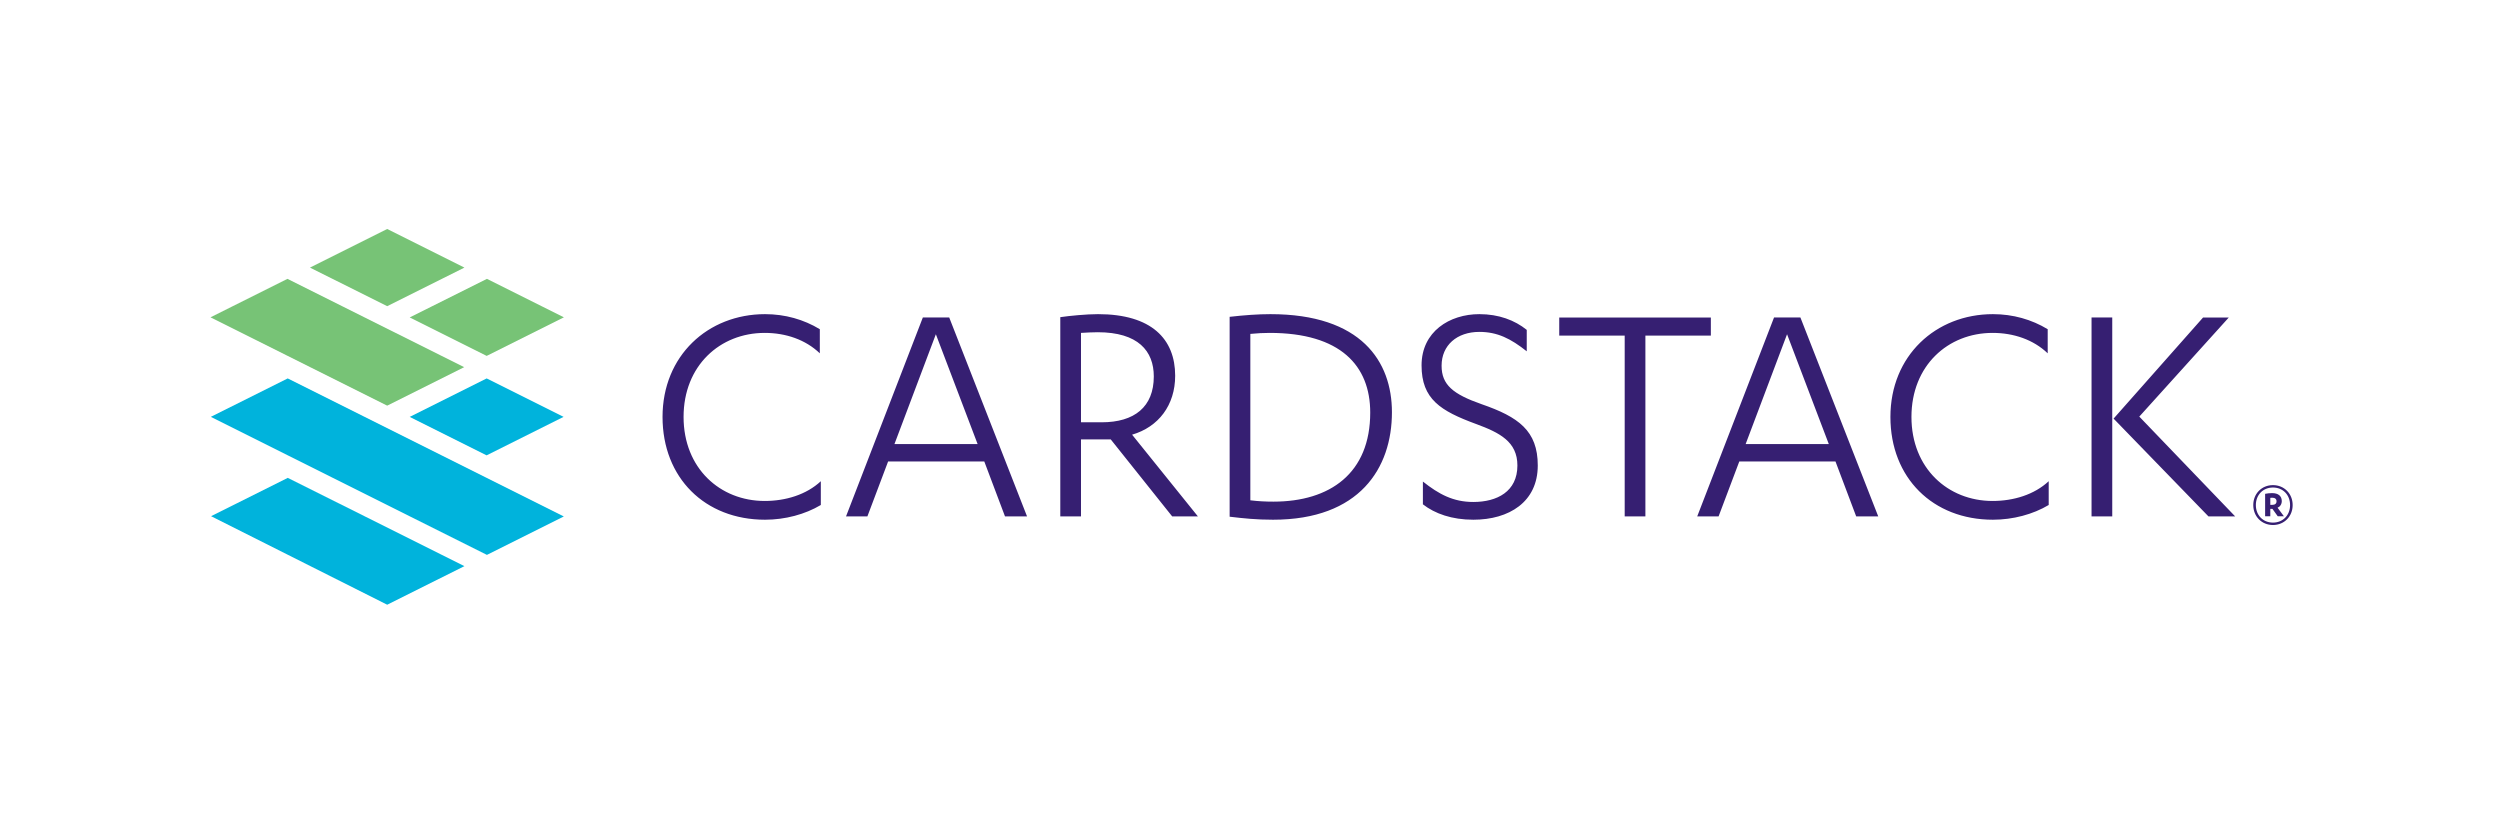
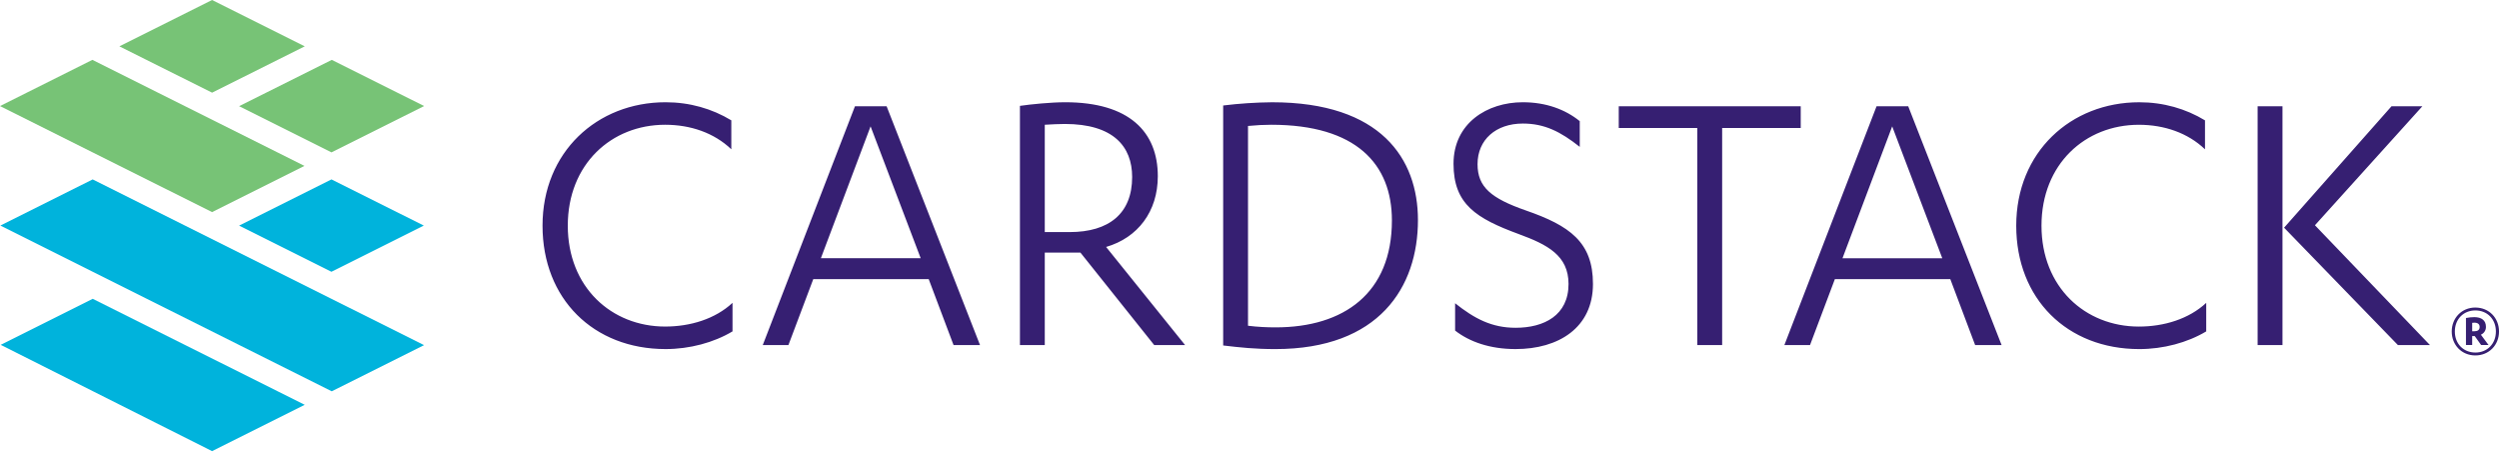
- <svg xmlns="http://www.w3.org/2000/svg" width="1200" height="400">
-   <g fill="none" fill-rule="evenodd">
-     <path fill="#00B3DC" d="M185.858 290.267l37.051-18.519-84.778-42.374-36.82 18.397zm47.86-23.923l36.915-18.451-132.53-66.252-36.915 18.451zm-.143-47.779l36.945-18.473-36.916-18.45-36.945 18.472z" />
-     <path fill="#77C376" d="M137.978 133.85l-36.939 18.463 84.811 42.396 36.945-18.472zm95.626 36.983l37.063-18.52-36.938-18.461-37.068 18.518zm-47.754-60.917l-37.063 18.53 37.07 18.52 37.063-18.52z" />
-     <path d="M393.513 169.594c-6.892-6.588-16.35-9.803-26.449-9.803-21.478 0-38.95 15.75-38.95 40.338s17.472 40.336 38.95 40.336c10.1 0 20.038-3.053 26.93-9.481v11.411c-7.533 4.5-17.151 7.07-26.768 7.07-28.854 0-49.21-20.088-49.21-49.336 0-29.41 21.799-49.337 49.21-49.337 9.617 0 18.593 2.57 26.287 7.232v11.57zm55.702-9.16l-19.876 52.712h39.913l-20.037-52.712zm-22.921 61.069l-9.94 26.355h-10.257l36.866-95.459h12.664l37.348 95.46h-10.58l-9.938-26.356h-46.163zm92.585-18.803h9.938c15.709 0 25.006-7.393 25.006-22.017 0-12.213-7.533-21.212-26.93-21.212-1.924 0-5.77.16-8.014.32V202.7zm0 45.158h-9.938v-95.62c4.327-.643 12.502-1.446 18.112-1.446 25.647 0 37.027 11.892 37.027 29.57 0 14.141-8.014 24.588-20.676 28.284l31.578 39.212h-12.343l-29.494-36.961h-14.266v36.96zm81.285-7.714c3.847.482 7.533.643 11.06.643 27.25 0 46.485-13.66 46.485-42.747 0-22.5-14.266-38.249-48.248-38.249-3.045 0-5.932.16-9.297.482v79.871zm-9.938-88.066c7.052-.804 13.625-1.286 19.554-1.286 43.601 0 58.348 22.66 58.348 47.086 0 26.839-15.549 51.587-57.065 51.587-8.014 0-14.106-.643-20.837-1.446v-95.94zm92.764 79.067c7.692 6.107 14.587 9.803 24.202 9.803 11.382 0 21.159-4.984 21.159-17.516 0-11.412-8.496-15.75-19.875-19.929-16.992-6.266-26.13-11.89-26.13-28.122 0-16.233 13.467-24.59 27.733-24.59 9.297 0 16.99 2.895 22.76 7.553v10.285c-7.693-6.104-14.107-9.32-22.76-9.32-10.74 0-18.115 6.429-18.115 16.23 0 9.162 5.451 13.661 19.236 18.483 17.633 6.106 26.929 12.694 26.929 29.41 0 17.516-13.785 26.033-30.937 26.033-10.26 0-18.432-2.893-24.203-7.393v-10.927zm106.8 16.714h-9.938v-86.782h-31.418V152.4h72.774v8.677H789.79zm67.997-87.425l-19.876 52.712h39.912l-20.036-52.712zm-22.924 61.069l-9.938 26.355h-10.256l36.866-95.459h12.664l37.348 95.46h-10.58l-9.938-26.356h-46.166zm148.032-51.909c-6.891-6.588-16.35-9.803-26.449-9.803-21.478 0-38.951 15.75-38.951 40.338s17.473 40.336 38.951 40.336c10.1 0 20.037-3.053 26.932-9.481v11.411c-7.535 4.5-17.154 7.07-26.769 7.07-28.854 0-49.21-20.088-49.21-49.336 0-29.41 21.8-49.337 49.21-49.337 9.615 0 18.593 2.57 26.286 7.232v11.57zm74.585-17.194h12.343l-42.96 47.567 46.004 47.89h-12.822l-45.525-46.925 42.96-48.533zm-53.54 95.458h9.94v-95.459h-9.94v95.459zm85.807-5.522h.872c1.274 0 2.114-.496 2.114-1.715 0-1.123-.746-1.715-2.114-1.715a6.95 6.95 0 0 0-.872.063v3.367zm0 5.487h-2.488v-10.788a18.051 18.051 0 0 1 3.327-.342c2.894 0 4.667 1.31 4.667 3.837 0 1.558-.872 2.71-2.02 3.179l3.046 4.114h-2.956l-2.55-3.554h-1.026v3.554zm1.275 3.025c4.759 0 8.212-3.493 8.212-8.416 0-4.927-3.453-8.42-8.212-8.42-4.758 0-8.21 3.493-8.21 8.42 0 4.923 3.452 8.416 8.21 8.416zm0-17.989c5.475 0 9.455 4.176 9.455 9.573 0 5.391-3.98 9.57-9.455 9.57-5.473 0-9.454-4.179-9.454-9.57 0-5.397 3.98-9.573 9.454-9.573z" fill="#361F72" />
-   </g>
+ <svg xmlns="http://www.w3.org/2000/svg" viewBox="0 0 145 27" width="145" height="27" fill-rule="evenodd" clip-rule="evenodd" stroke-linejoin="round" stroke-miterlimit="1.414">
+   <path d="M12.306 26.166l5.375-2.687-12.3-6.148-5.341 2.67 12.266 6.165zm6.943-3.471l5.356-2.677-19.228-9.612-5.355 2.677 19.227 9.612zm-.02-6.932l5.36-2.68-5.356-2.677-5.36 2.68 5.356 2.677z" fill="#00b3dc" />
+   <path d="M5.36 3.472L0 6.152l12.305 6.15 5.36-2.68-12.306-6.15zm13.873 5.366l5.377-2.687-5.359-2.678-5.378 2.686 5.36 2.679zM12.305 0L6.927 2.688l5.379 2.687 5.377-2.687L12.305 0z" fill="#77c376" />
+   <path d="M42.433 8.658c-1-.956-2.372-1.422-3.838-1.422-3.116 0-5.65 2.285-5.65 5.852 0 3.568 2.534 5.852 5.65 5.852 1.466 0 2.908-.443 3.908-1.375v1.655c-1.093.653-2.489 1.026-3.884 1.026-4.186 0-7.14-2.914-7.14-7.158 0-4.267 3.163-7.158 7.14-7.158 1.395 0 2.697.373 3.814 1.05v1.678zm8.081-1.329l-2.884 7.648h5.791l-2.907-7.648zm-3.325 8.86l-1.442 3.824h-1.489l5.35-13.85h1.836l5.419 13.85h-1.535l-1.442-3.824H47.19zm13.432-2.728h1.442c2.279 0 3.628-1.072 3.628-3.194 0-1.772-1.093-3.077-3.907-3.077-.28 0-.837.023-1.163.046v6.225zm0 6.552H59.18V6.14c.628-.093 1.814-.21 2.628-.21 3.72 0 5.372 1.726 5.372 4.29 0 2.052-1.163 3.568-3 4.104l4.582 5.689H66.97l-4.28-5.362h-2.069v5.362zm11.793-1.12c.558.07 1.093.094 1.605.094 3.953 0 6.744-1.982 6.744-6.202 0-3.264-2.07-5.549-7-5.549-.442 0-.86.023-1.349.07v11.588zM70.972 6.118a25.458 25.458 0 0 1 2.837-.187c6.326 0 8.465 3.288 8.465 6.832 0 3.894-2.255 7.484-8.279 7.484-1.162 0-2.046-.093-3.023-.21V6.117zm13.459 11.471c1.116.886 2.116 1.422 3.51 1.422 1.652 0 3.07-.723 3.07-2.54 0-1.657-1.232-2.286-2.883-2.892-2.465-.91-3.79-1.725-3.79-4.08S86.29 5.93 88.36 5.93c1.349 0 2.465.42 3.302 1.096v1.492c-1.116-.885-2.047-1.352-3.302-1.352-1.558 0-2.628.933-2.628 2.355 0 1.329.79 1.982 2.79 2.681 2.559.886 3.907 1.842 3.907 4.267 0 2.541-2 3.777-4.488 3.777-1.489 0-2.674-.42-3.511-1.073v-1.585zm15.494 2.425h-1.441V7.423h-4.559v-1.26h10.559v1.26h-4.559v12.59zm9.866-12.684l-2.884 7.648h5.79l-2.906-7.648zm-3.326 8.86l-1.442 3.824h-1.488l5.349-13.85h1.837l5.418 13.85h-1.535l-1.441-3.824h-6.698zm21.476-7.53c-1-.957-2.372-1.423-3.837-1.423-3.116 0-5.65 2.285-5.65 5.852 0 3.568 2.534 5.852 5.65 5.852 1.466 0 2.907-.443 3.908-1.375v1.655c-1.094.653-2.49 1.026-3.884 1.026-4.186 0-7.14-2.914-7.14-7.158 0-4.267 3.163-7.158 7.14-7.158 1.395 0 2.697.373 3.813 1.05v1.678zm10.821-2.495h1.79l-6.232 6.9 6.675 6.949h-1.86l-6.605-6.808 6.232-7.041zm-7.767 13.849h1.442V6.163h-1.442v13.85zm12.45-.801h.125c.185 0 .307-.072.307-.249 0-.163-.108-.249-.307-.249-.042 0-.084.004-.126.01v.488zm0 .796h-.362v-1.565c.16-.032.32-.048.483-.05.42 0 .676.19.676.557a.482.482 0 0 1-.293.461l.443.597h-.43l-.37-.516h-.148v.516zm.183.439c.691 0 1.192-.507 1.192-1.221 0-.715-.5-1.222-1.192-1.222-.69 0-1.19.507-1.19 1.222 0 .714.5 1.22 1.19 1.22zm0-2.61c.796 0 1.373.606 1.373 1.389 0 .782-.577 1.388-1.373 1.388-.793 0-1.37-.606-1.37-1.388 0-.783.577-1.39 1.37-1.39z" fill="#361f72" />
</svg>
